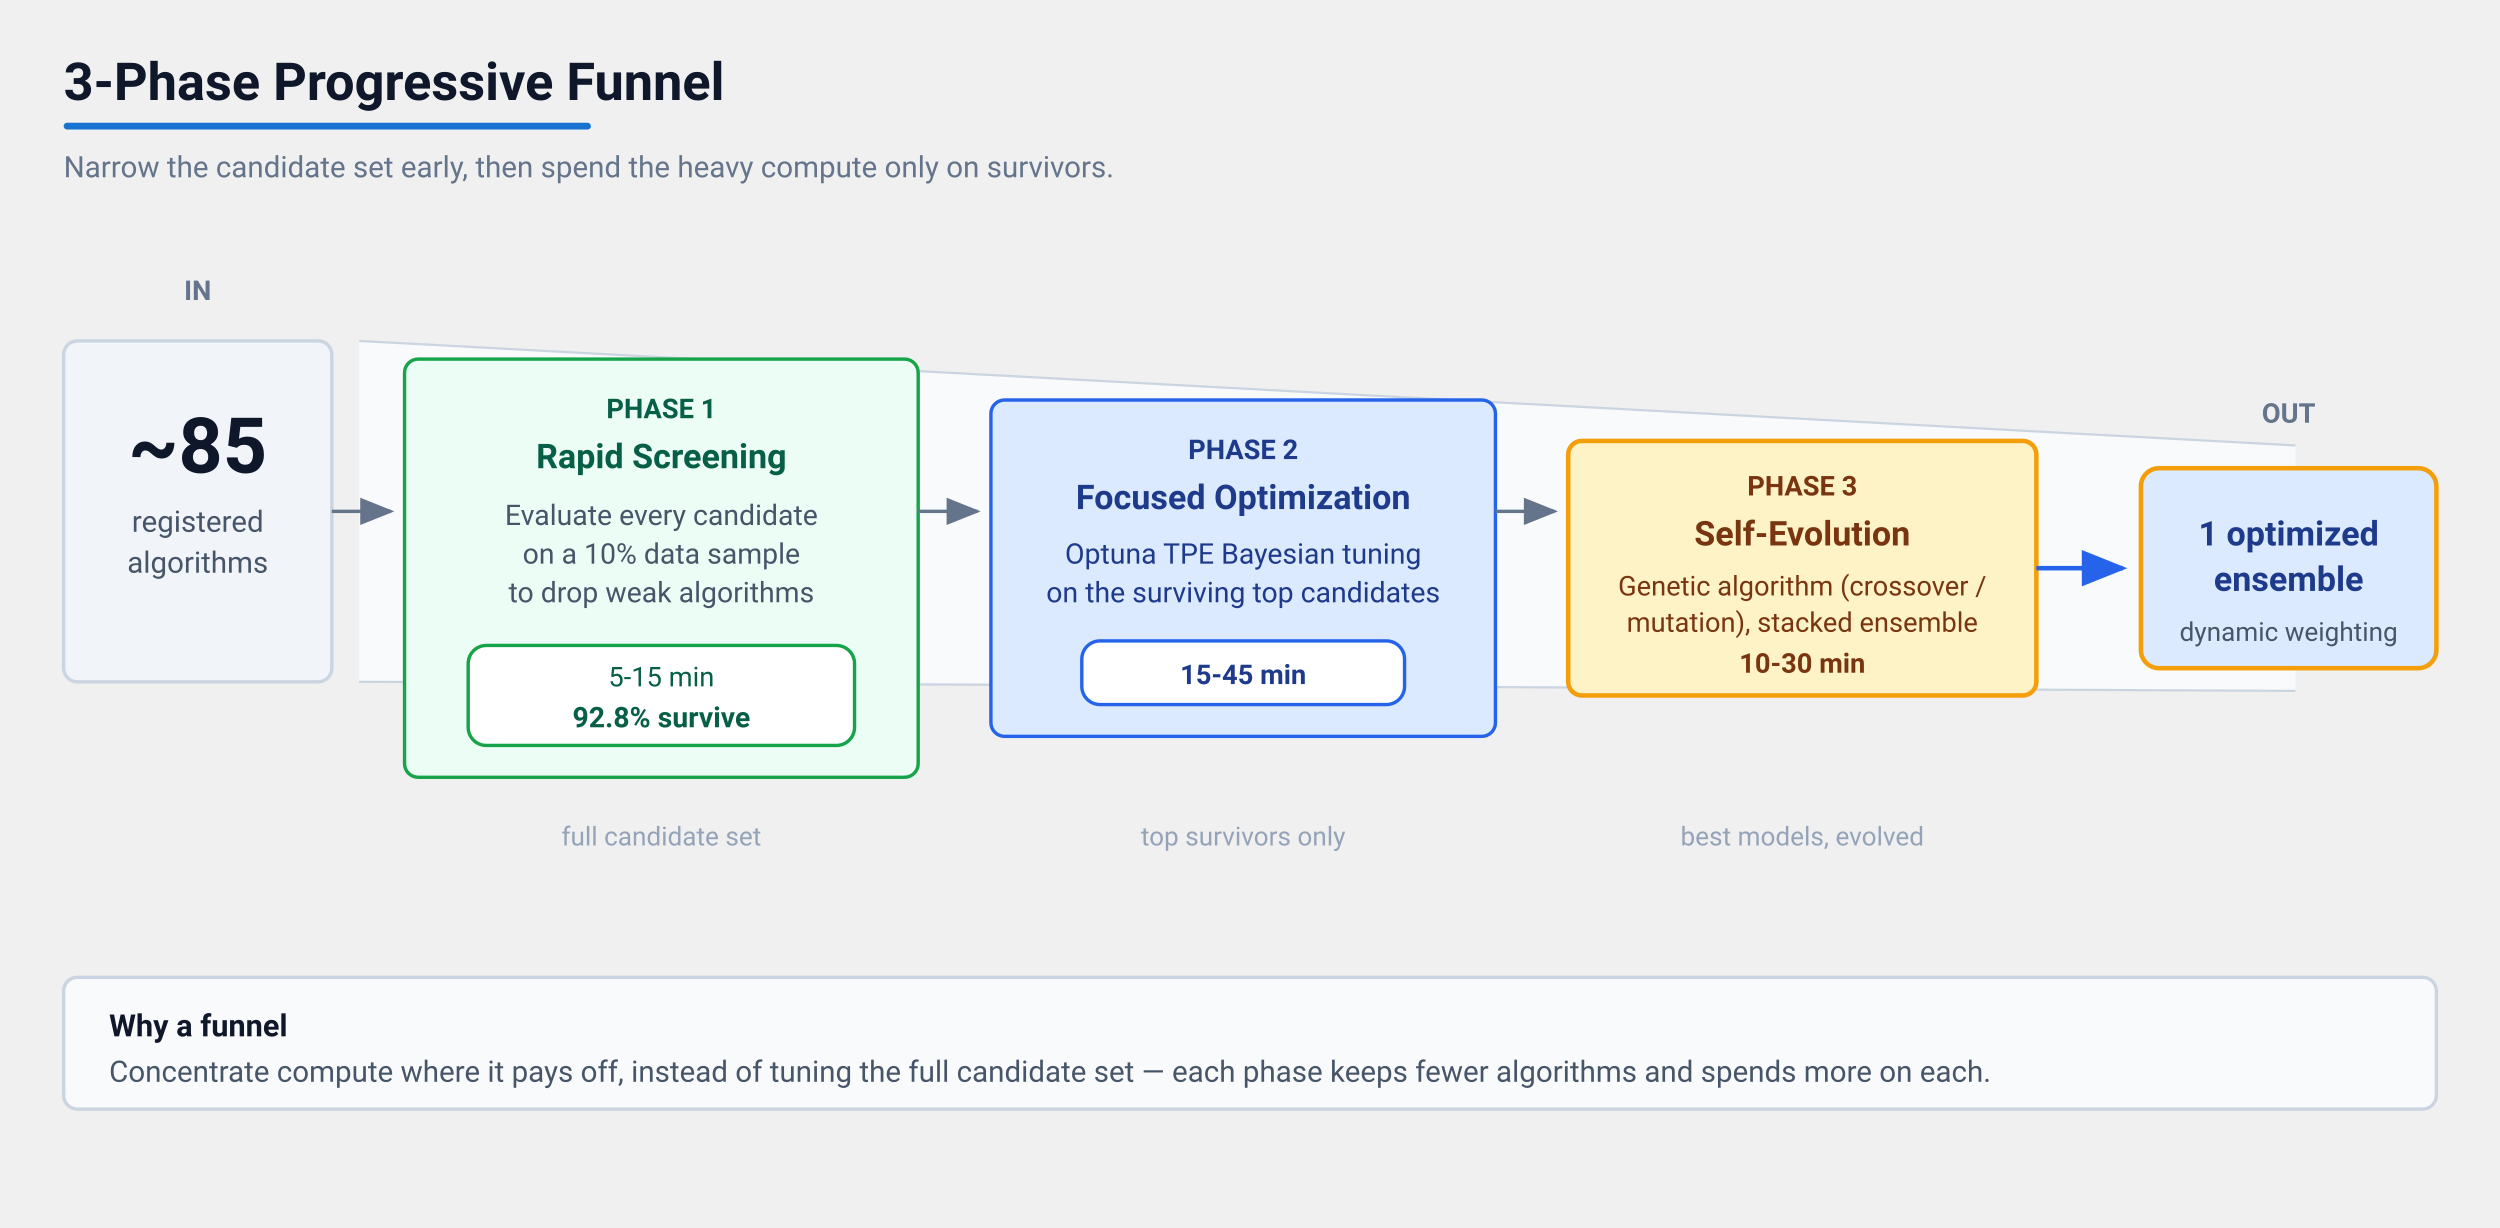
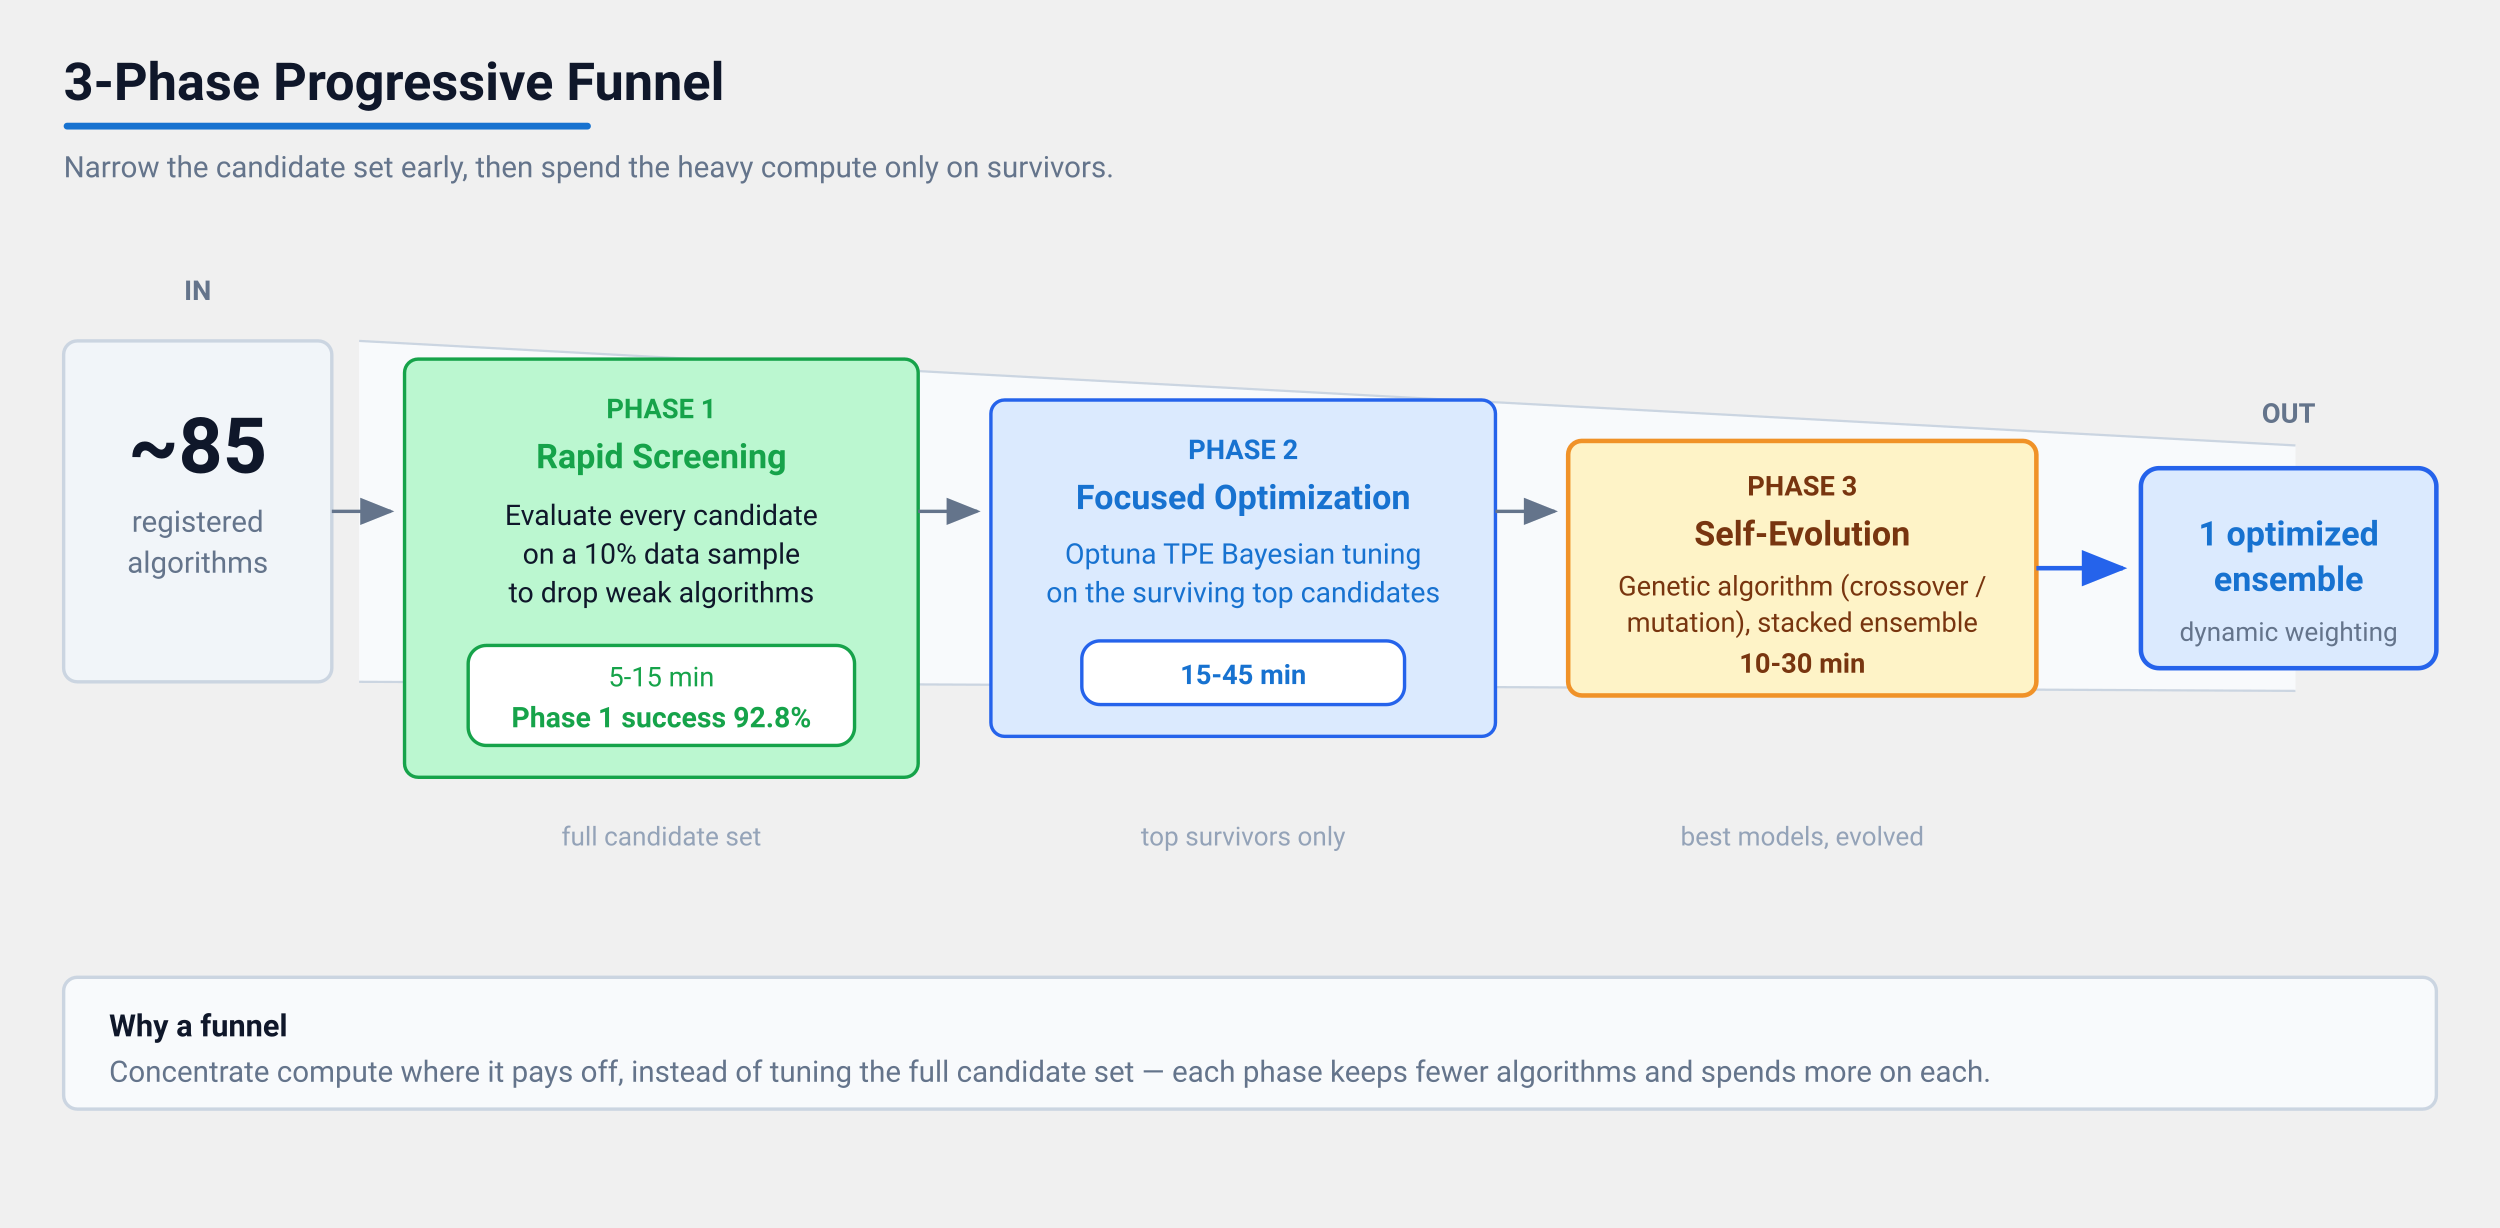
<svg xmlns="http://www.w3.org/2000/svg" viewBox="0 0 1100 540" font-family="ui-sans-serif, system-ui, -apple-system, 'Segoe UI', Roboto, sans-serif">
  <defs>
    <marker id="arrow" viewBox="0 0 10 8" refX="9" refY="4" markerWidth="10" markerHeight="8" orient="auto-start-reverse">
      <path d="M0 0 L10 4 L0 8 Z" fill="#64748b" />
    </marker>
    <marker id="arrowBlue" viewBox="0 0 10 8" refX="9" refY="4" markerWidth="10" markerHeight="8" orient="auto-start-reverse">
      <path d="M0 0 L10 4 L0 8 Z" fill="#2563eb" />
    </marker>
  </defs>
  <text x="28" y="44" font-size="23" font-weight="700" fill="#0f172a">3-Phase Progressive Funnel</text>
  <rect x="28" y="54" width="232" height="3" rx="1.5" fill="#1772d0" />
  <text x="28" y="78" font-size="13" fill="#64748b">Narrow the candidate set early, then spend the heavy compute only on survivors.</text>
  <rect x="28" y="150" width="118" height="150" rx="6" fill="#f1f5f9" stroke="#cbd5e1" stroke-width="1.5" />
  <text x="87" y="208" font-size="34" font-weight="700" fill="#0f172a" text-anchor="middle">~85</text>
-   <text x="87" y="234" font-size="13" fill="#475569" text-anchor="middle">registered</text>
-   <text x="87" y="252" font-size="13" fill="#475569" text-anchor="middle">algorithms</text>
+   <text x="87" y="234" font-size="13" fill="#64748b" text-anchor="middle">registered</text>
+   <text x="87" y="252" font-size="13" fill="#64748b" text-anchor="middle">algorithms</text>
  <text x="87" y="132" font-size="12" font-weight="600" fill="#64748b" text-anchor="middle">IN</text>
  <path d="M158 150 L1010 196 L1010 304 L158 300 Z" fill="#f8fafc" stroke="none" />
  <path d="M158 150 L1010 196" fill="none" stroke="#cbd5e1" stroke-width="1" />
  <path d="M158 300 L1010 304" fill="none" stroke="#cbd5e1" stroke-width="1" />
  <line x1="146" y1="225" x2="172" y2="225" stroke="#64748b" stroke-width="1.5" marker-end="url(#arrow)" />
-   <rect x="178" y="158" width="226" height="184" rx="6" fill="#ecfdf5" stroke="#16a34a" stroke-width="1.5" />
-   <text x="291" y="184" font-size="12" font-weight="700" fill="#065f46" text-anchor="middle">PHASE 1</text>
-   <text x="291" y="206" font-size="15" font-weight="700" fill="#065f46" text-anchor="middle">Rapid Screening</text>
-   <text x="291" y="231" font-size="12.5" fill="#475569" text-anchor="middle">Evaluate every candidate</text>
-   <text x="291" y="248" font-size="12.5" fill="#475569" text-anchor="middle">on a 10% data sample</text>
-   <text x="291" y="265" font-size="12.5" fill="#475569" text-anchor="middle">to drop weak algorithms</text>
+   <rect x="178" y="158" width="226" height="184" rx="6" fill="#bbf7d0" stroke="#16a34a" stroke-width="1.5" />
+   <text x="291" y="184" font-size="12" font-weight="700" fill="#16a34a" text-anchor="middle">PHASE 1</text>
+   <text x="291" y="206" font-size="15" font-weight="700" fill="#16a34a" text-anchor="middle">Rapid Screening</text>
+   <text x="291" y="231" font-size="12.5" fill="#0f172a" text-anchor="middle">Evaluate every candidate</text>
+   <text x="291" y="248" font-size="12.5" fill="#0f172a" text-anchor="middle">on a 10% data sample</text>
+   <text x="291" y="265" font-size="12.5" fill="#0f172a" text-anchor="middle">to drop weak algorithms</text>
  <rect x="206" y="284" width="170" height="44" rx="8" fill="#ffffff" stroke="#16a34a" stroke-width="1.5" />
-   <text x="291" y="302" font-size="12" fill="#065f46" text-anchor="middle">5-15 min</text>
-   <text x="291" y="320" font-size="12.5" font-weight="700" fill="#065f46" text-anchor="middle">92.8% survive</text>
+   <text x="291" y="302" font-size="12" fill="#16a34a" text-anchor="middle">5-15 min</text>
+   <text x="291" y="320" font-size="12.5" font-weight="700" fill="#16a34a" text-anchor="middle">Phase 1 success 92.8%</text>
  <line x1="404" y1="225" x2="430" y2="225" stroke="#64748b" stroke-width="1.5" marker-end="url(#arrow)" />
  <rect x="436" y="176" width="222" height="148" rx="6" fill="#dbeafe" stroke="#2563eb" stroke-width="1.5" />
-   <text x="547" y="202" font-size="12" font-weight="700" fill="#1e3a8a" text-anchor="middle">PHASE 2</text>
-   <text x="547" y="224" font-size="15" font-weight="700" fill="#1e3a8a" text-anchor="middle">Focused Optimization</text>
-   <text x="547" y="248" font-size="12.5" fill="#1e3a8a" text-anchor="middle">Optuna TPE Bayesian tuning</text>
-   <text x="547" y="265" font-size="12.5" fill="#1e3a8a" text-anchor="middle">on the surviving top candidates</text>
+   <text x="547" y="202" font-size="12" font-weight="700" fill="#1772d0" text-anchor="middle">PHASE 2</text>
+   <text x="547" y="224" font-size="15" font-weight="700" fill="#1772d0" text-anchor="middle">Focused Optimization</text>
+   <text x="547" y="248" font-size="12.5" fill="#1772d0" text-anchor="middle">Optuna TPE Bayesian tuning</text>
+   <text x="547" y="265" font-size="12.5" fill="#1772d0" text-anchor="middle">on the surviving top candidates</text>
  <rect x="476" y="282" width="142" height="28" rx="8" fill="#ffffff" stroke="#2563eb" stroke-width="1.5" />
-   <text x="547" y="301" font-size="12" font-weight="700" fill="#1e3a8a" text-anchor="middle">15-45 min</text>
+   <text x="547" y="301" font-size="12" font-weight="700" fill="#1772d0" text-anchor="middle">15-45 min</text>
  <line x1="658" y1="225" x2="684" y2="225" stroke="#64748b" stroke-width="1.5" marker-end="url(#arrow)" />
-   <rect x="690" y="194" width="206" height="112" rx="6" fill="#fef3c7" stroke="#f59e0b" stroke-width="2" />
+   <rect x="690" y="194" width="206" height="112" rx="6" fill="#fef3c7" stroke="#f09228" stroke-width="2" />
  <text x="793" y="218" font-size="12" font-weight="700" fill="#78350f" text-anchor="middle">PHASE 3</text>
  <text x="793" y="240" font-size="15" font-weight="700" fill="#78350f" text-anchor="middle">Self-Evolution</text>
  <text x="793" y="262" font-size="12" fill="#78350f" text-anchor="middle">Genetic algorithm (crossover /</text>
  <text x="793" y="278" font-size="12" fill="#78350f" text-anchor="middle">mutation), stacked ensemble</text>
  <text x="793" y="296" font-size="12" font-weight="700" fill="#78350f" text-anchor="middle">10-30 min</text>
  <line x1="896" y1="250" x2="934" y2="250" stroke="#2563eb" stroke-width="2" marker-end="url(#arrowBlue)" />
-   <rect x="942" y="206" width="130" height="88" rx="8" fill="#dbeafe" stroke="#f59e0b" stroke-width="2" />
+   <rect x="942" y="206" width="130" height="88" rx="8" fill="#dbeafe" stroke="#2563eb" stroke-width="2" />
  <text x="1007" y="186" font-size="12" font-weight="600" fill="#64748b" text-anchor="middle">OUT</text>
-   <text x="1007" y="240" font-size="15" font-weight="700" fill="#1e3a8a" text-anchor="middle">1 optimized</text>
-   <text x="1007" y="260" font-size="15" font-weight="700" fill="#1e3a8a" text-anchor="middle">ensemble</text>
-   <text x="1007" y="282" font-size="11.5" fill="#475569" text-anchor="middle">dynamic weighting</text>
+   <text x="1007" y="240" font-size="15" font-weight="700" fill="#1772d0" text-anchor="middle">1 optimized</text>
+   <text x="1007" y="260" font-size="15" font-weight="700" fill="#1772d0" text-anchor="middle">ensemble</text>
+   <text x="1007" y="282" font-size="11.5" fill="#64748b" text-anchor="middle">dynamic weighting</text>
  <text x="291" y="372" font-size="11.5" fill="#94a3b8" text-anchor="middle">full candidate set</text>
  <text x="547" y="372" font-size="11.5" fill="#94a3b8" text-anchor="middle">top survivors only</text>
  <text x="793" y="372" font-size="11.5" fill="#94a3b8" text-anchor="middle">best models, evolved</text>
  <rect x="28" y="430" width="1044" height="58" rx="6" fill="#f8fafc" stroke="#cbd5e1" stroke-width="1.5" />
  <text x="48" y="456" font-size="13.5" font-weight="700" fill="#0f172a">Why a funnel</text>
-   <text x="48" y="476" font-size="13" fill="#475569">Concentrate compute where it pays off, instead of tuning the full candidate set — each phase keeps fewer algorithms and spends more on each.</text>
+   <text x="48" y="476" font-size="13" fill="#64748b">Concentrate compute where it pays off, instead of tuning the full candidate set — each phase keeps fewer algorithms and spends more on each.</text>
</svg>
